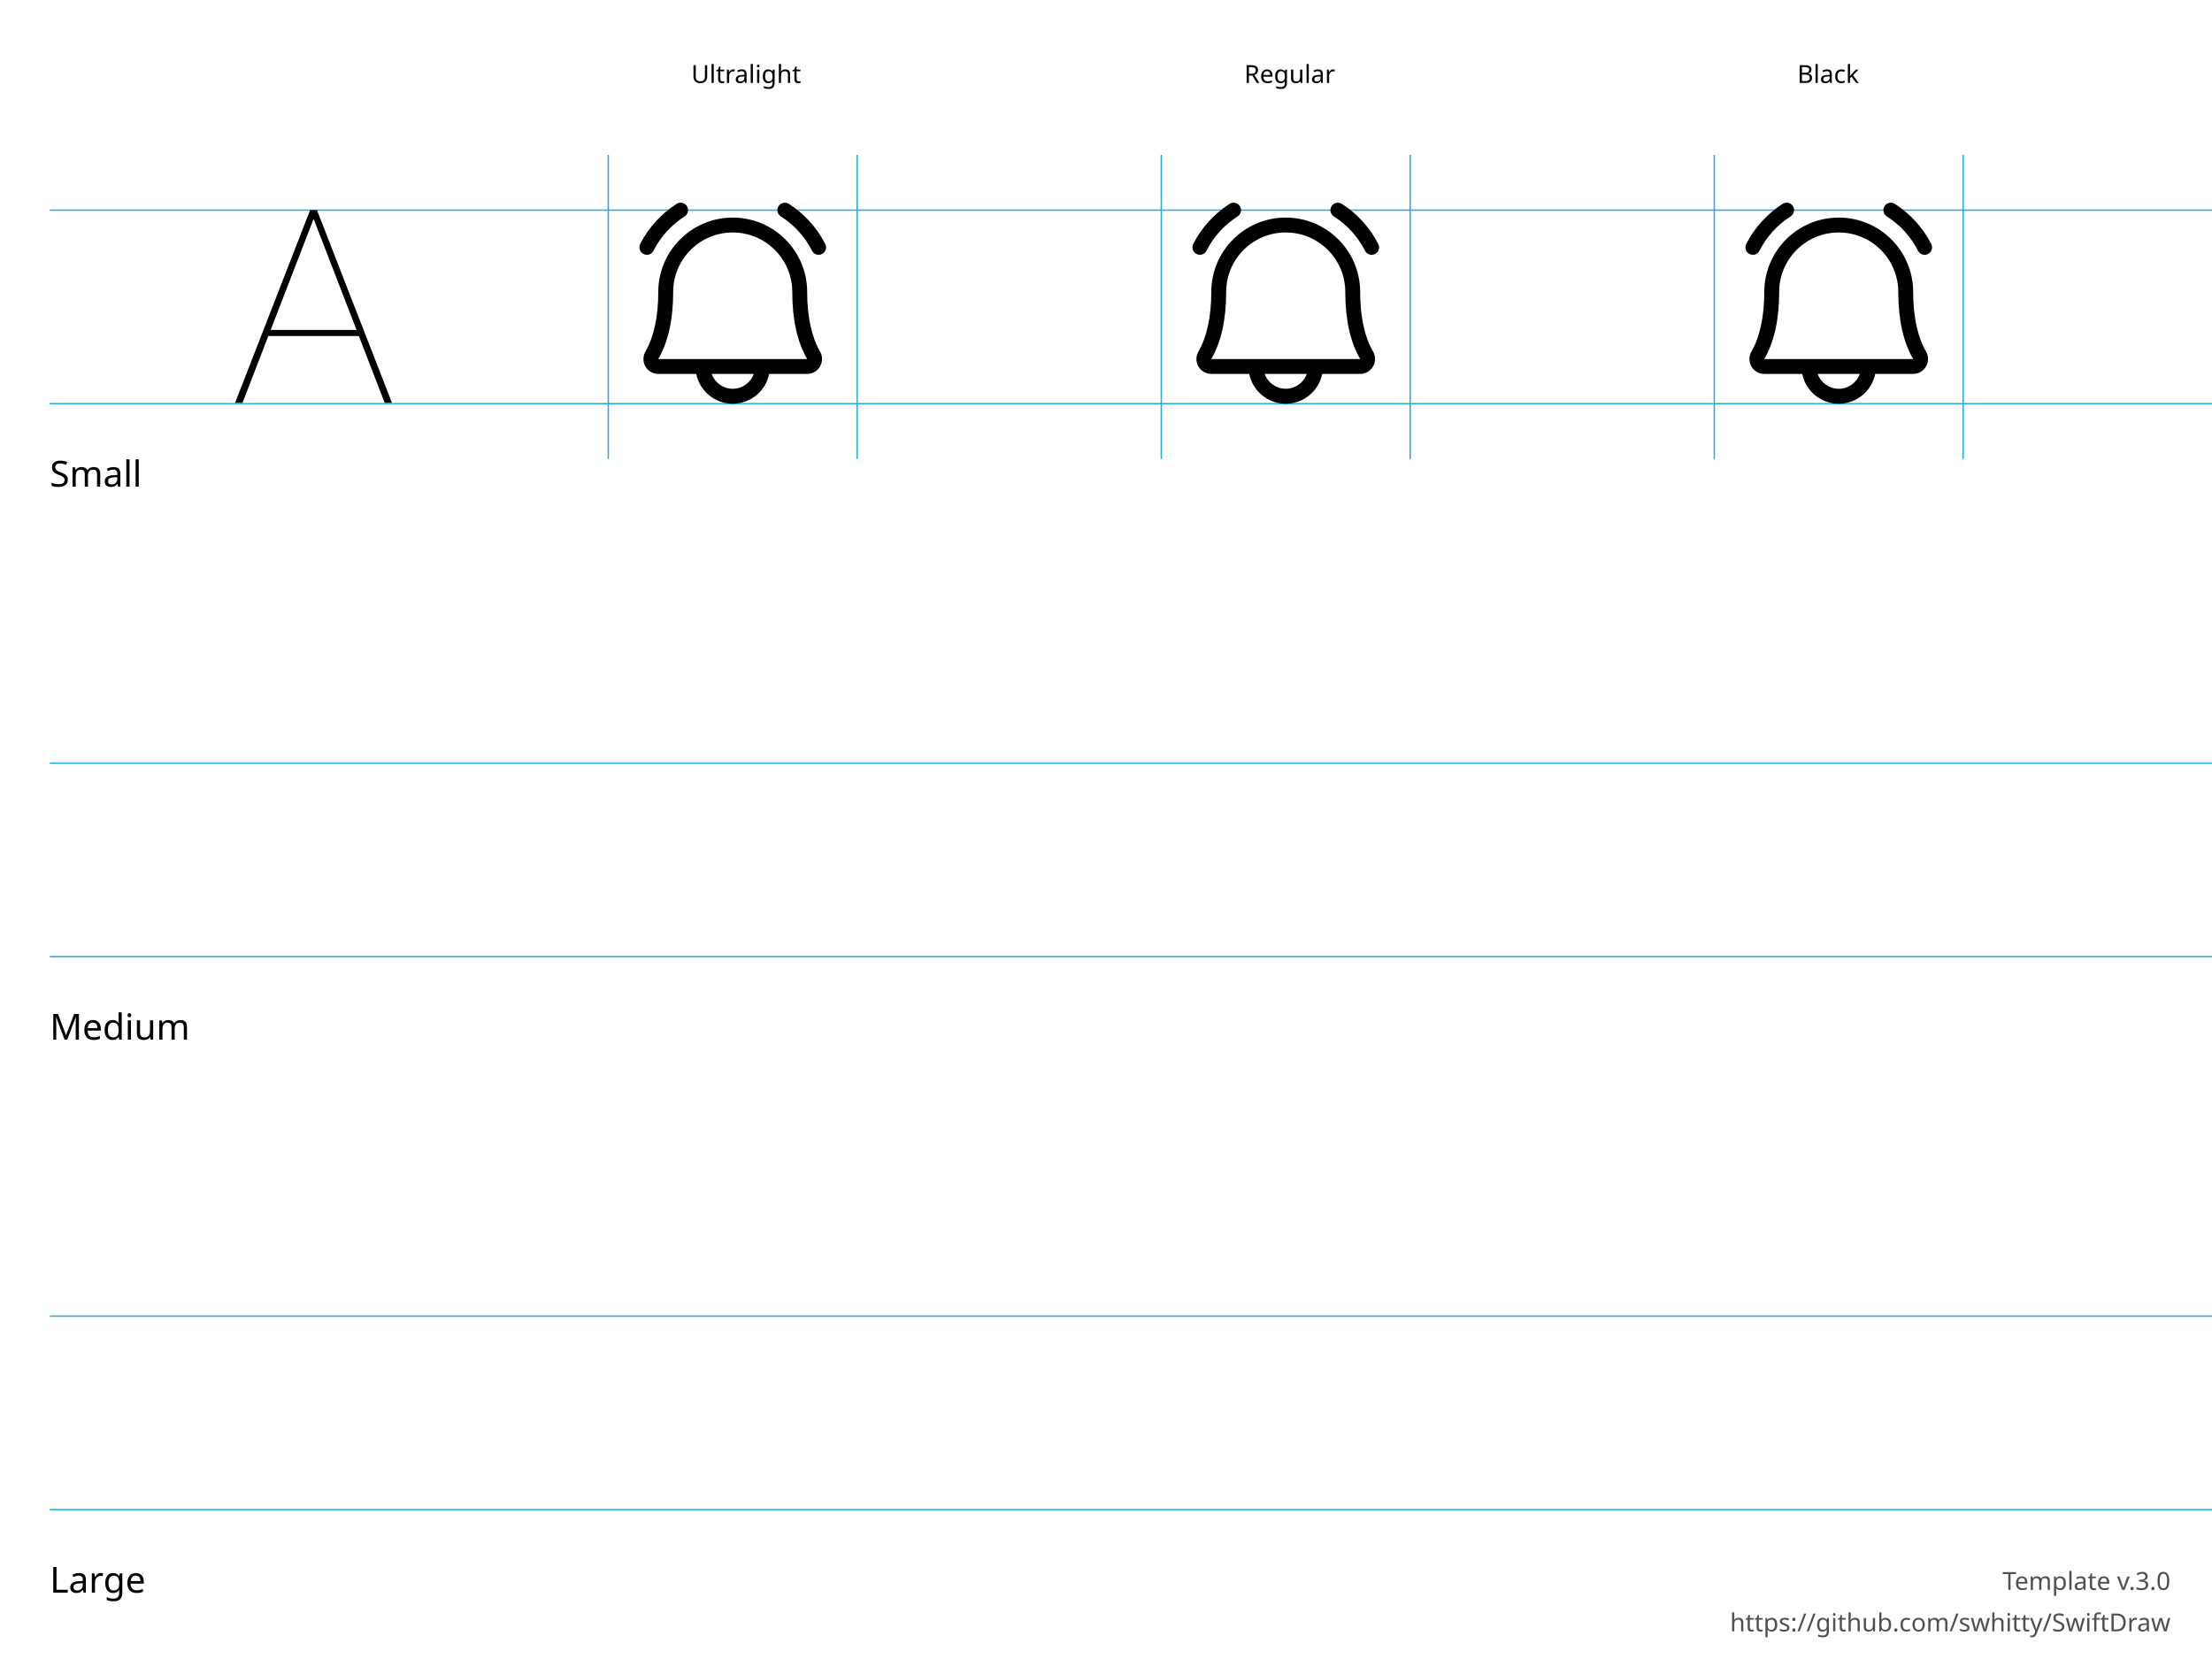
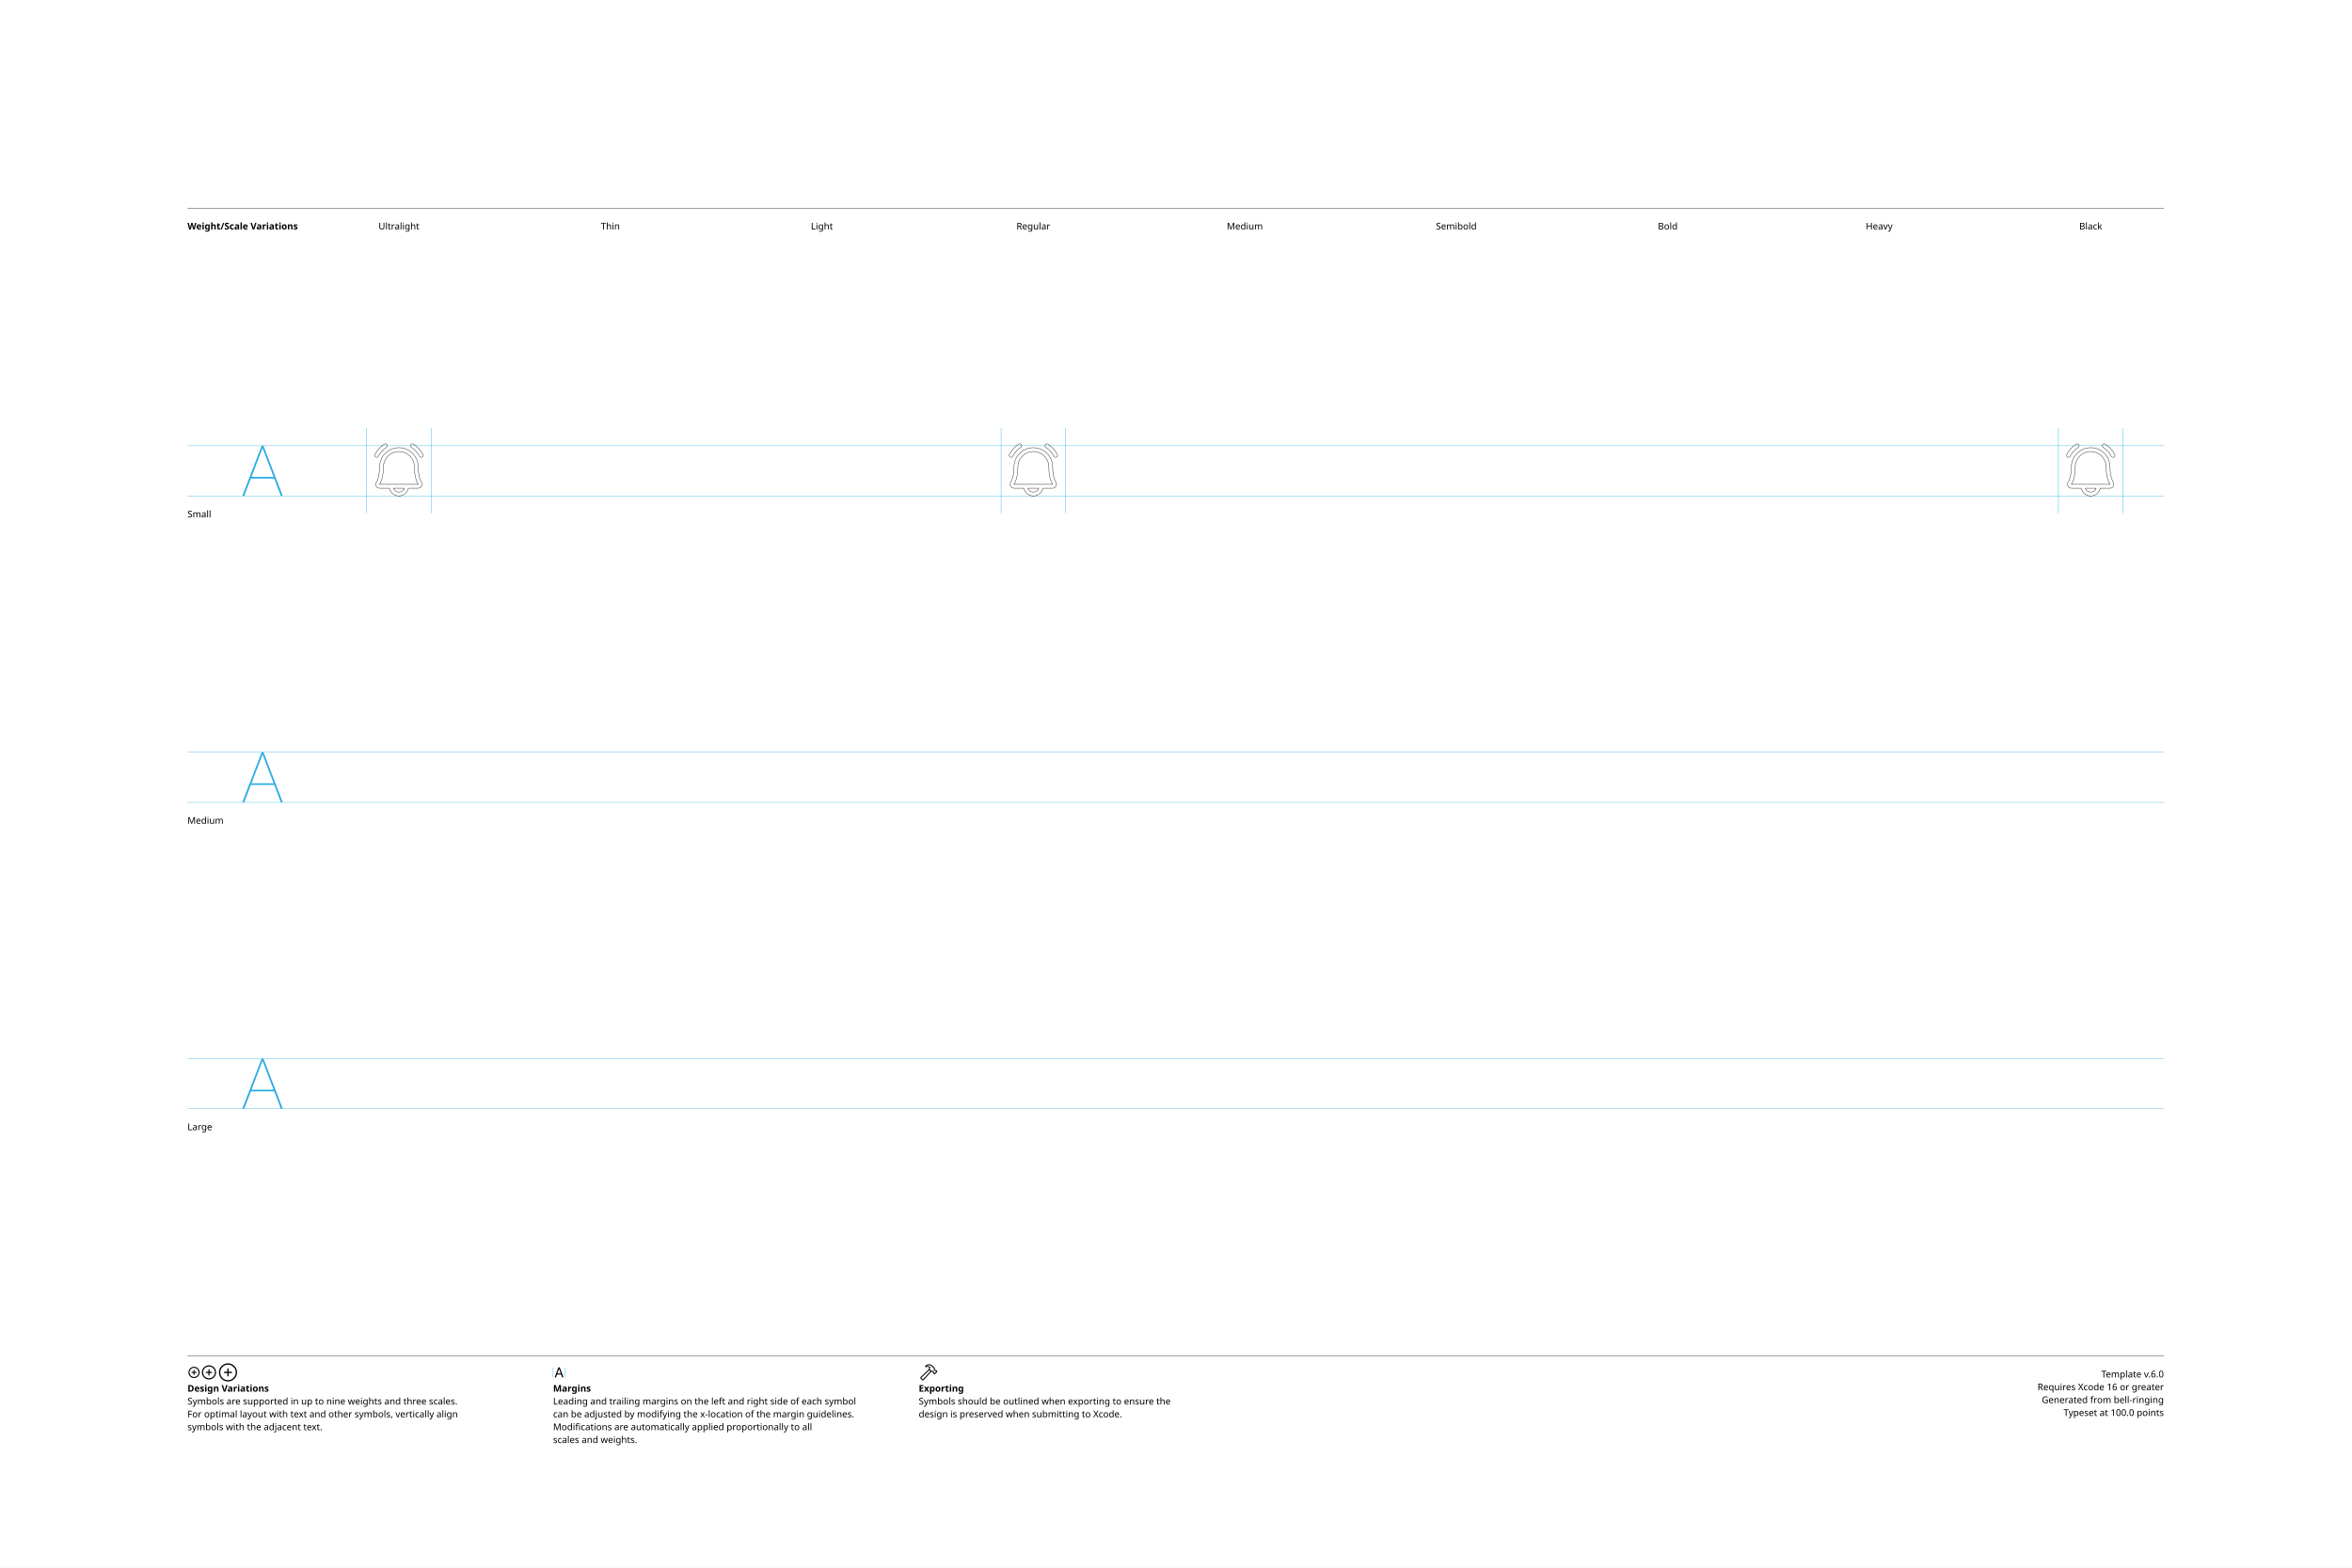
- <svg xmlns="http://www.w3.org/2000/svg" height="600" width="800">
-   <g id="Notes" font-family="'LucidaGrande', 'Lucida Grande', sans-serif" font-size="13">
-     <rect fill="white" height="600.0" width="800.0" x="0.0" y="0.0" />
-     <g font-size="13">
-       <text x="18.0" y="176.0">Small</text>
-       <text x="18.0" y="376.0">Medium</text>
-       <text x="18.0" y="576.0">Large</text>
+ <svg xmlns="http://www.w3.org/2000/svg" version="1.1" viewBox="0 0 3300 2200">
+   <style>.monochrome-0 {-sfsymbols-motion-group:1;-sfsymbols-layer-tags:7672538896d50ebb}
+ .monochrome-1 {-sfsymbols-motion-group:0;-sfsymbols-layer-tags:7672538896d50ebb}
+ 
+ .multicolor-0:tintColor {-sfsymbols-motion-group:1;-sfsymbols-layer-tags:7672538896d50ebb}
+ .multicolor-1:systemRedColor {-sfsymbols-motion-group:0;-sfsymbols-layer-tags:7672538896d50ebb}
+ 
+ .hierarchical-0:primary {-sfsymbols-motion-group:1;-sfsymbols-layer-tags:7672538896d50ebb}
+ .hierarchical-1:secondary {-sfsymbols-motion-group:0;-sfsymbols-layer-tags:7672538896d50ebb}
+ 
+ .SFSymbolsPreviewWireframe {fill:none;opacity:1.0;stroke:black;stroke-width:0.5}
+ </style>
+   <g id="Notes">
+     <rect height="2200" id="artboard" style="fill:white;opacity:1" width="3300" x="0" y="0" />
+     <line style="fill:none;stroke:black;opacity:1;stroke-width:0.5;" x1="263" x2="3036" y1="292" y2="292" />
+     <text style="stroke:none;fill:black;font-family:sans-serif;font-size:13;font-weight:bold;" transform="matrix(1 0 0 1 263 322)">Weight/Scale Variations</text>
+     <text style="stroke:none;fill:black;font-family:sans-serif;font-size:13;text-anchor:middle;" transform="matrix(1 0 0 1 559.711 322)">Ultralight</text>
+     <text style="stroke:none;fill:black;font-family:sans-serif;font-size:13;text-anchor:middle;" transform="matrix(1 0 0 1 856.422 322)">Thin</text>
+     <text style="stroke:none;fill:black;font-family:sans-serif;font-size:13;text-anchor:middle;" transform="matrix(1 0 0 1 1153.13 322)">Light</text>
+     <text style="stroke:none;fill:black;font-family:sans-serif;font-size:13;text-anchor:middle;" transform="matrix(1 0 0 1 1449.84 322)">Regular</text>
+     <text style="stroke:none;fill:black;font-family:sans-serif;font-size:13;text-anchor:middle;" transform="matrix(1 0 0 1 1746.56 322)">Medium</text>
+     <text style="stroke:none;fill:black;font-family:sans-serif;font-size:13;text-anchor:middle;" transform="matrix(1 0 0 1 2043.27 322)">Semibold</text>
+     <text style="stroke:none;fill:black;font-family:sans-serif;font-size:13;text-anchor:middle;" transform="matrix(1 0 0 1 2339.98 322)">Bold</text>
+     <text style="stroke:none;fill:black;font-family:sans-serif;font-size:13;text-anchor:middle;" transform="matrix(1 0 0 1 2636.69 322)">Heavy</text>
+     <text style="stroke:none;fill:black;font-family:sans-serif;font-size:13;text-anchor:middle;" transform="matrix(1 0 0 1 2933.4 322)">Black</text>
+     <line style="fill:none;stroke:black;opacity:1;stroke-width:0.5;" x1="263" x2="3036" y1="1903" y2="1903" />
+     <g transform="matrix(0.2 0 0 0.2 263 1933)">
+       <path d="m46.24 4.15c21.777 0 39.453-17.627 39.453-39.404s-17.676-39.404-39.453-39.404c-21.729 0-39.404 17.627-39.404 39.404s17.676 39.404 39.404 39.404Zm0-7.422c-17.676 0-31.934-14.307-31.934-31.982s14.258-31.982 31.934-31.982 31.982 14.307 31.982 31.982-14.307 31.982-31.982 31.982Zm-17.969-31.982c0 2.148 1.514 3.613 3.76 3.613h10.498v10.596c0 2.197 1.465 3.711 3.613 3.711 2.246 0 3.711-1.514 3.711-3.711v-10.596h10.596c2.197 0 3.711-1.465 3.711-3.613 0-2.197-1.514-3.711-3.711-3.711h-10.596v-10.547c0-2.246-1.465-3.76-3.711-3.76-2.148 0-3.613 1.514-3.613 3.76v10.547h-10.498c-2.246 0-3.76 1.514-3.76 3.711Z" />
    </g>
-     <g font-size="9">
-       <text x="250.0" y="30.0">Ultralight</text>
-       <text x="450.0" y="30.0">Regular</text>
-       <text x="650.0" y="30.0">Black</text>
-       <text id="template-version" fill="#505050" text-anchor="end" x="785.0" y="575.0">Template v.3.0</text>
-       <a href="https://github.com/swhitty/SwiftDraw">
-         <text fill="#505050" text-anchor="end" x="785.0" y="590.0">https://github.com/swhitty/SwiftDraw</text>
-       </a>
+     <g transform="matrix(0.2 0 0 0.2 281.506 1933)">
+       <path d="m58.545 14.551c27.49 0 49.805-22.314 49.805-49.805s-22.314-49.805-49.805-49.805-49.805 22.314-49.805 49.805 22.314 49.805 49.805 49.805Zm0-8.301c-22.949 0-41.504-18.555-41.504-41.504s18.555-41.504 41.504-41.504 41.504 18.555 41.504 41.504-18.555 41.504-41.504 41.504Zm-22.656-41.504c0 2.393 1.66 4.004 4.15 4.004h14.355v14.404c0 2.441 1.66 4.15 4.053 4.15 2.441 0 4.15-1.66 4.15-4.15v-14.404h14.404c2.441 0 4.15-1.611 4.15-4.004 0-2.441-1.709-4.15-4.15-4.15h-14.404v-14.355c0-2.49-1.709-4.199-4.15-4.199-2.393 0-4.053 1.709-4.053 4.199v14.355h-14.355c-2.49 0-4.15 1.709-4.15 4.15Z" />
    </g>
+     <g transform="matrix(0.2 0 0 0.2 304.924 1933)">
+       <path d="m74.853 28.32c35.107 0 63.623-28.467 63.623-63.574s-28.516-63.623-63.623-63.623-63.574 28.516-63.574 63.623 28.467 63.574 63.574 63.574Zm0-9.082c-30.127 0-54.492-24.365-54.492-54.492s24.365-54.492 54.492-54.492 54.492 24.365 54.492 54.492-24.365 54.492-54.492 54.492Zm-28.857-54.492c0 2.588 1.855 4.395 4.59 4.395h19.727v19.775c0 2.686 1.855 4.59 4.443 4.59 2.686 0 4.541-1.855 4.541-4.59v-19.775h19.775c2.686 0 4.59-1.807 4.59-4.395 0-2.734-1.855-4.59-4.59-4.59h-19.775v-19.727c0-2.734-1.855-4.639-4.541-4.639-2.588 0-4.443 1.904-4.443 4.639v19.727h-19.727c-2.734 0-4.59 1.855-4.59 4.59Z" />
+     </g>
+     <text style="stroke:none;fill:black;font-family:sans-serif;font-size:13;font-weight:bold;" transform="matrix(1 0 0 1 263 1953)">Design Variations</text>
+     <text style="stroke:none;fill:black;font-family:sans-serif;font-size:13;" transform="matrix(1 0 0 1 263 1971)">Symbols are supported in up to nine weights and three scales.</text>
+     <text style="stroke:none;fill:black;font-family:sans-serif;font-size:13;" transform="matrix(1 0 0 1 263 1989)">For optimal layout with text and other symbols, vertically align</text>
+     <text style="stroke:none;fill:black;font-family:sans-serif;font-size:13;" transform="matrix(1 0 0 1 263 2007)">symbols with the adjacent text.</text>
+     <line style="fill:none;stroke:#00AEEF;stroke-width:0.5;opacity:1.0;" x1="776" x2="776" y1="1919" y2="1933" />
+     <g transform="matrix(0.2 0 0 0.2 776 1933)">
+       <path d="m16.553 0.781c2.588 0 3.857-0.977 4.785-3.711l6.299-17.236h28.809l6.299 17.236c0.928 2.734 2.197 3.711 4.736 3.711 2.588 0 4.248-1.562 4.248-4.004 0-0.83-0.146-1.611-0.537-2.637l-22.9-60.986c-1.123-2.979-3.125-4.492-6.25-4.492-3.027 0-5.078 1.465-6.152 4.443l-22.9 61.084c-0.391 1.025-0.537 1.807-0.537 2.637 0 2.441 1.562 3.955 4.102 3.955Zm13.477-28.369 11.865-32.861h0.244l11.865 32.861Z" />
+     </g>
+     <line style="fill:none;stroke:#00AEEF;stroke-width:0.5;opacity:1.0;" x1="792.836" x2="792.836" y1="1919" y2="1933" />
+     <text style="stroke:none;fill:black;font-family:sans-serif;font-size:13;font-weight:bold;" transform="matrix(1 0 0 1 776 1953)">Margins</text>
+     <text style="stroke:none;fill:black;font-family:sans-serif;font-size:13;" transform="matrix(1 0 0 1 776 1971)">Leading and trailing margins on the left and right side of each symbol</text>
+     <text style="stroke:none;fill:black;font-family:sans-serif;font-size:13;" transform="matrix(1 0 0 1 776 1989)">can be adjusted by modifying the x-location of the margin guidelines.</text>
+     <text style="stroke:none;fill:black;font-family:sans-serif;font-size:13;" transform="matrix(1 0 0 1 776 2007)">Modifications are automatically applied proportionally to all</text>
+     <text style="stroke:none;fill:black;font-family:sans-serif;font-size:13;" transform="matrix(1 0 0 1 776 2025)">scales and weights.</text>
+     <g transform="matrix(0.2 0 0 0.2 1289 1933)">
+       <path d="m14.209 9.326 8.496 8.545c4.297 4.346 9.229 4.053 13.867-1.074l53.467-58.935-4.834-4.883-53.076 58.398c-1.758 2.002-3.418 2.49-5.762 0.146l-5.859-5.811c-2.344-2.295-1.807-4.004 0.195-5.811l57.373-54.004-4.883-4.834-57.959 54.443c-4.932 4.59-5.322 9.473-1.025 13.818Zm32.08-90.967c-2.1 2.051-2.246 4.932-1.074 6.885 1.172 1.807 3.467 2.979 6.689 2.148 7.324-1.709 14.941-2.002 22.07 2.686l-2.93 7.275c-1.709 4.15-0.83 7.08 1.855 9.814l11.475 11.572c2.441 2.441 4.492 2.539 7.324 2.051l5.322-0.977 3.32 3.369-0.195 2.783c-0.195 2.49 0.439 4.395 2.881 6.787l3.809 3.711c2.393 2.393 5.469 2.539 7.812 0.195l14.551-14.6c2.344-2.344 2.246-5.322-0.146-7.715l-3.857-3.809c-2.393-2.393-4.248-3.174-6.641-2.979l-2.881 0.244-3.223-3.174 1.221-5.615c0.635-2.832-0.146-5.029-3.076-7.959l-10.986-10.938c-16.699-16.602-38.867-16.211-53.32-1.758Zm7.471 1.855c12.158-8.887 28.613-7.373 39.746 3.76l12.158 12.06c1.172 1.172 1.367 2.1 1.025 3.809l-1.611 7.422 7.52 7.422 4.932-0.293c1.27-0.049 1.66 0.049 2.637 1.025l2.881 2.881-12.207 12.207-2.881-2.881c-0.977-0.977-1.123-1.367-1.074-2.686l0.342-4.883-7.471-7.422-7.617 1.27c-1.611 0.342-2.344 0.195-3.564-0.977l-10.01-10.01c-1.27-1.172-1.416-2.002-0.635-3.857l4.395-10.449c-7.812-7.275-17.969-10.4-28.125-7.422-0.781 0.195-1.074-0.439-0.439-0.977Z" />
+     </g>
+     <text style="stroke:none;fill:black;font-family:sans-serif;font-size:13;font-weight:bold;" transform="matrix(1 0 0 1 1289 1953)">Exporting</text>
+     <text style="stroke:none;fill:black;font-family:sans-serif;font-size:13;" transform="matrix(1 0 0 1 1289 1971)">Symbols should be outlined when exporting to ensure the</text>
+     <text style="stroke:none;fill:black;font-family:sans-serif;font-size:13;" transform="matrix(1 0 0 1 1289 1989)">design is preserved when submitting to Xcode.</text>
+     <text id="template-version" style="stroke:none;fill:black;font-family:sans-serif;font-size:13;text-anchor:end;" transform="matrix(1 0 0 1 3036 1933)">Template v.6.0</text>
+     <text style="stroke:none;fill:black;font-family:sans-serif;font-size:13;text-anchor:end;" transform="matrix(1 0 0 1 3036 1951)">Requires Xcode 16 or greater</text>
+     <text id="descriptive-name" style="stroke:none;fill:black;font-family:sans-serif;font-size:13;text-anchor:end;" transform="matrix(1 0 0 1 3036 1969)">Generated from bell-ringing</text>
+     <text style="stroke:none;fill:black;font-family:sans-serif;font-size:13;text-anchor:end;" transform="matrix(1 0 0 1 3036 1987)">Typeset at 100.0 points</text>
+     <text style="stroke:none;fill:black;font-family:sans-serif;font-size:13;" transform="matrix(1 0 0 1 263 726)">Small</text>
+     <text style="stroke:none;fill:black;font-family:sans-serif;font-size:13;" transform="matrix(1 0 0 1 263 1156)">Medium</text>
+     <text style="stroke:none;fill:black;font-family:sans-serif;font-size:13;" transform="matrix(1 0 0 1 263 1586)">Large</text>
  </g>
-   <g id="Guides" stroke="rgb(39, 170, 225)" stroke-width="0.5">
-     <path id="Capline-S" d="M18,76 l800,0" />
-     <path id="H-reference" d="M85,145.755 L87.685,145.755 L113.369,79.287 L114.052,79.287 L114.052,76 L112.148,76 L85,145.755 Z M95.693,121.536 L130.996,121.536 L130.263,119.313 L96.474,119.313 L95.693,121.536 Z M139.15,145.755 L141.787,145.755 L114.638,76 L113.466,76 L113.466,79.287 L139.15,145.755 Z" stroke="none" />
-     <path id="Baseline-S" d="M18,146 l800,0" />
-     <path id="left-margin-Ultralight-S" d="M220,56 l0,110" />
-     <path id="right-margin-Ultralight-S" d="M310,56 l0,110" />
-     <path id="left-margin-Regular-S" d="M420,56 l0,110" />
-     <path id="right-margin-Regular-S" d="M510,56 l0,110" />
-     <path id="left-margin-Black-S" d="M620,56 l0,110" />
-     <path id="right-margin-Black-S" d="M710,56 l0,110" />
-     <path id="Capline-M" d="M18,276 l800,0" />
-     <path id="Baseline-M" d="M18,346 l800,0" />
-     <path id="Capline-L" d="M18,476 l800,0" />
-     <path id="Baseline-L" d="M18,546 l800,0" />
+   <g id="Guides">
+     <g id="H-reference" style="fill:#27AAE1;stroke:none;" transform="matrix(1 0 0 1 339 696)">
+       <path d="M0.994 0L3.638 0L29.328-67.132L30.03-67.132L30.03-70.459L28.123-70.459ZM11.688-24.48L46.981-24.48L46.231-26.729L12.438-26.729ZM55.12 0L57.764 0L30.638-70.459L29.433-70.459L29.433-67.132Z" />
+     </g>
+     <line id="Baseline-S" style="fill:none;stroke:#27AAE1;opacity:1;stroke-width:0.5;" x1="263" x2="3036" y1="696" y2="696" />
+     <line id="Capline-S" style="fill:none;stroke:#27AAE1;opacity:1;stroke-width:0.5;" x1="263" x2="3036" y1="625.541" y2="625.541" />
+     <g id="H-reference" style="fill:#27AAE1;stroke:none;" transform="matrix(1 0 0 1 339 1126)">
+       <path d="M0.994 0L3.638 0L29.328-67.132L30.03-67.132L30.03-70.459L28.123-70.459ZM11.688-24.48L46.981-24.48L46.231-26.729L12.438-26.729ZM55.12 0L57.764 0L30.638-70.459L29.433-70.459L29.433-67.132Z" />
+     </g>
+     <line id="Baseline-M" style="fill:none;stroke:#27AAE1;opacity:1;stroke-width:0.5;" x1="263" x2="3036" y1="1126" y2="1126" />
+     <line id="Capline-M" style="fill:none;stroke:#27AAE1;opacity:1;stroke-width:0.5;" x1="263" x2="3036" y1="1055.54" y2="1055.54" />
+     <g id="H-reference" style="fill:#27AAE1;stroke:none;" transform="matrix(1 0 0 1 339 1556)">
+       <path d="M0.994 0L3.638 0L29.328-67.132L30.03-67.132L30.03-70.459L28.123-70.459ZM11.688-24.48L46.981-24.48L46.231-26.729L12.438-26.729ZM55.12 0L57.764 0L30.638-70.459L29.433-70.459L29.433-67.132Z" />
+     </g>
+     <line id="Baseline-L" style="fill:none;stroke:#27AAE1;opacity:1;stroke-width:0.5;" x1="263" x2="3036" y1="1556" y2="1556" />
+     <line id="Capline-L" style="fill:none;stroke:#27AAE1;opacity:1;stroke-width:0.5;" x1="263" x2="3036" y1="1485.54" y2="1485.54" />
+     <line id="right-margin-Black-S" style="fill:none;stroke:#00AEEF;stroke-width:0.5;opacity:1.0;" x1="2978.7" x2="2978.7" y1="600.785" y2="720.121" />
+     <line id="left-margin-Black-S" style="fill:none;stroke:#00AEEF;stroke-width:0.5;opacity:1.0;" x1="2888.1" x2="2888.1" y1="600.785" y2="720.121" />
+     <line id="right-margin-Regular-S" style="fill:none;stroke:#00AEEF;stroke-width:0.5;opacity:1.0;" x1="1495.14" x2="1495.14" y1="600.785" y2="720.121" />
+     <line id="left-margin-Regular-S" style="fill:none;stroke:#00AEEF;stroke-width:0.5;opacity:1.0;" x1="1404.55" x2="1404.55" y1="600.785" y2="720.121" />
+     <line id="right-margin-Ultralight-S" style="fill:none;stroke:#00AEEF;stroke-width:0.5;opacity:1.0;" x1="605.006" x2="605.006" y1="600.785" y2="720.121" />
+     <line id="left-margin-Ultralight-S" style="fill:none;stroke:#00AEEF;stroke-width:0.5;opacity:1.0;" x1="514.416" x2="514.416" y1="600.785" y2="720.121" />
  </g>
  <g id="Symbols">
-     <g id="Ultralight-S">
-       <path d="M297.308,91.851 C295.988,92.534 294.364,92.019 293.68,90.7 C291.11,85.623 287.22,81.332 282.419,78.278 C281.16,77.484 280.784,75.82 281.578,74.562 C282.372,73.304 284.036,72.928 285.294,73.722 C290.889,77.305 295.433,82.309 298.459,88.224 C299.142,89.543 298.627,91.167 297.308,91.851 Z M233.941,92.154 C234.946,92.153 235.868,91.593 236.33,90.7 C238.9,85.623 242.79,81.332 247.591,78.278 C248.85,77.484 249.226,75.82 248.432,74.562 C247.638,73.304 245.974,72.928 244.716,73.722 C239.121,77.305 234.578,82.309 231.551,88.223 C231.119,89.058 231.153,90.057 231.641,90.86 C232.13,91.663 233.001,92.153 233.941,92.154 Z M296.571,127.134 C297.542,128.798 297.549,130.855 296.589,132.527 C295.63,134.198 293.85,135.229 291.923,135.231 L278.192,135.231 C276.918,141.505 271.402,146.013 265,146.013 C258.598,146.013 253.082,141.505 251.808,135.231 L238.077,135.231 C236.151,135.227 234.374,134.195 233.416,132.524 C232.458,130.853 232.466,128.797 233.436,127.134 C236.468,121.9 238.077,114.46 238.077,105.615 C238.077,90.746 250.131,78.692 265,78.692 C279.869,78.692 291.923,90.746 291.923,105.615 C291.923,114.456 293.532,121.897 296.571,127.134 Z M272.612,135.231 L257.388,135.231 C258.531,138.454 261.58,140.608 265,140.608 C268.42,140.608 271.469,138.454 272.612,135.231 Z M291.923,129.846 C288.342,123.698 286.538,115.547 286.538,105.615 C286.538,93.72 276.895,84.077 265,84.077 C253.105,84.077 243.462,93.72 243.462,105.615 C243.462,115.55 241.651,123.701 238.077,129.846 Z" />
+     <g id="Black-S" transform="matrix(1.00656 0 0 1.00656 2888.1 696)">
+       <path class="monochrome-0 multicolor-0:tintColor hierarchical-0:primary SFSymbolsPreviewWireframe" d="M76.571-18.866C77.542-17.202 77.549-15.145 76.589-13.473C75.63-11.802 73.85-10.771 71.923-10.769L58.192-10.769C56.918-4.495 51.402 0.013 45 0.013C38.598 0.013 33.082-4.495 31.808-10.769L18.077-10.769C16.151-10.773 14.374-11.805 13.416-13.476C12.458-15.147 12.466-17.203 13.436-18.866C16.468-24.1 18.077-31.54 18.077-40.385C18.077-55.254 30.131-67.308 45-67.308C59.869-67.308 71.923-55.254 71.923-40.385C71.923-31.544 73.532-24.103 76.571-18.866ZM52.613-10.769L37.388-10.769C38.531-7.546 41.58-5.392 45-5.392C48.42-5.392 51.469-7.546 52.613-10.769ZM71.923-16.154C68.342-22.302 66.538-30.453 66.538-40.385C66.538-52.28 56.895-61.923 45-61.923C33.105-61.923 23.462-52.28 23.462-40.385C23.462-30.45 21.651-22.299 18.077-16.154Z" />
+       <path class="monochrome-1 multicolor-1:systemRedColor hierarchical-1:secondary SFSymbolsPreviewWireframe" d="M77.308-54.149C75.988-53.466 74.364-53.981 73.68-55.3C71.11-60.377 67.22-64.668 62.419-67.722C61.16-68.516 60.784-70.18 61.578-71.438C62.372-72.696 64.036-73.072 65.294-72.278C70.889-68.695 75.433-63.691 78.459-57.776C79.142-56.457 78.627-54.833 77.308-54.149ZM13.941-53.846C14.946-53.847 15.868-54.407 16.33-55.3C18.9-60.377 22.79-64.668 27.591-67.722C28.85-68.516 29.226-70.18 28.432-71.438C27.638-72.696 25.974-73.072 24.716-72.278C19.121-68.695 14.578-63.691 11.551-57.777C11.119-56.942 11.153-55.943 11.641-55.14C12.13-54.337 13.001-53.847 13.941-53.846Z" />
    </g>
-     <g id="Regular-S">
-       <path d="M497.308,91.851 C495.988,92.534 494.364,92.019 493.68,90.7 C491.11,85.623 487.22,81.332 482.419,78.278 C481.16,77.484 480.784,75.82 481.578,74.562 C482.372,73.304 484.036,72.928 485.294,73.722 C490.889,77.305 495.433,82.309 498.459,88.224 C499.142,89.543 498.627,91.167 497.308,91.851 Z M433.941,92.154 C434.946,92.153 435.868,91.593 436.33,90.7 C438.9,85.623 442.79,81.332 447.591,78.278 C448.85,77.484 449.226,75.82 448.432,74.562 C447.638,73.304 445.974,72.928 444.716,73.722 C439.121,77.305 434.578,82.309 431.551,88.223 C431.119,89.058 431.153,90.057 431.641,90.86 C432.13,91.663 433.001,92.153 433.941,92.154 Z M496.571,127.134 C497.542,128.798 497.549,130.855 496.589,132.527 C495.63,134.198 493.85,135.229 491.923,135.231 L478.192,135.231 C476.918,141.505 471.402,146.013 465,146.013 C458.598,146.013 453.082,141.505 451.808,135.231 L438.077,135.231 C436.151,135.227 434.374,134.195 433.416,132.524 C432.458,130.853 432.466,128.797 433.436,127.134 C436.468,121.9 438.077,114.46 438.077,105.615 C438.077,90.746 450.131,78.692 465,78.692 C479.869,78.692 491.923,90.746 491.923,105.615 C491.923,114.456 493.532,121.897 496.571,127.134 Z M472.612,135.231 L457.387,135.231 C458.531,138.454 461.58,140.608 465,140.608 C468.42,140.608 471.469,138.454 472.612,135.231 Z M491.923,129.846 C488.342,123.698 486.538,115.547 486.538,105.615 C486.538,93.72 476.895,84.077 465,84.077 C453.105,84.077 443.462,93.72 443.462,105.615 C443.462,115.55 441.651,123.701 438.077,129.846 Z" />
+     <g id="Regular-S" transform="matrix(1.00656 0 0 1.00656 1404.55 696)">
+       <path class="monochrome-0 multicolor-0:tintColor hierarchical-0:primary SFSymbolsPreviewWireframe" d="M76.571-18.866C77.542-17.202 77.549-15.145 76.589-13.473C75.63-11.802 73.85-10.771 71.923-10.769L58.192-10.769C56.918-4.495 51.402 0.013 45 0.013C38.598 0.013 33.082-4.495 31.808-10.769L18.077-10.769C16.151-10.773 14.374-11.805 13.416-13.476C12.458-15.147 12.466-17.203 13.436-18.866C16.468-24.1 18.077-31.54 18.077-40.385C18.077-55.254 30.131-67.308 45-67.308C59.869-67.308 71.923-55.254 71.923-40.385C71.923-31.544 73.532-24.103 76.571-18.866ZM52.612-10.769L37.387-10.769C38.531-7.546 41.58-5.392 45-5.392C48.42-5.392 51.469-7.546 52.612-10.769ZM71.923-16.154C68.342-22.302 66.538-30.453 66.538-40.385C66.538-52.28 56.895-61.923 45-61.923C33.105-61.923 23.462-52.28 23.462-40.385C23.462-30.45 21.651-22.299 18.077-16.154Z" />
+       <path class="monochrome-1 multicolor-1:systemRedColor hierarchical-1:secondary SFSymbolsPreviewWireframe" d="M77.308-54.149C75.988-53.466 74.364-53.981 73.68-55.3C71.11-60.377 67.22-64.668 62.419-67.722C61.16-68.516 60.784-70.18 61.578-71.438C62.372-72.696 64.036-73.072 65.294-72.278C70.889-68.695 75.433-63.691 78.459-57.776C79.142-56.457 78.627-54.833 77.308-54.149ZM13.941-53.846C14.946-53.847 15.868-54.407 16.33-55.3C18.9-60.377 22.79-64.668 27.591-67.722C28.85-68.516 29.226-70.18 28.432-71.438C27.638-72.696 25.974-73.072 24.716-72.278C19.121-68.695 14.578-63.691 11.551-57.777C11.119-56.942 11.153-55.943 11.641-55.14C12.13-54.337 13.001-53.847 13.941-53.846Z" />
    </g>
-     <g id="Black-S">
-       <path d="M697.308,91.851 C695.988,92.534 694.364,92.019 693.68,90.7 C691.11,85.623 687.22,81.332 682.419,78.278 C681.16,77.484 680.784,75.82 681.578,74.562 C682.372,73.304 684.036,72.928 685.294,73.722 C690.889,77.305 695.433,82.309 698.459,88.224 C699.142,89.543 698.627,91.167 697.308,91.851 Z M633.941,92.154 C634.946,92.153 635.868,91.593 636.33,90.7 C638.9,85.623 642.79,81.332 647.591,78.278 C648.85,77.484 649.226,75.82 648.432,74.562 C647.638,73.304 645.974,72.928 644.716,73.722 C639.121,77.305 634.578,82.309 631.551,88.223 C631.119,89.058 631.153,90.057 631.641,90.86 C632.13,91.663 633.001,92.153 633.941,92.154 Z M696.571,127.134 C697.542,128.798 697.549,130.855 696.589,132.527 C695.63,134.198 693.85,135.229 691.923,135.231 L678.192,135.231 C676.918,141.505 671.402,146.013 665,146.013 C658.598,146.013 653.082,141.505 651.808,135.231 L638.077,135.231 C636.151,135.227 634.374,134.195 633.416,132.524 C632.458,130.853 632.466,128.797 633.436,127.134 C636.468,121.9 638.077,114.46 638.077,105.615 C638.077,90.746 650.131,78.692 665,78.692 C679.869,78.692 691.923,90.746 691.923,105.615 C691.923,114.456 693.532,121.897 696.571,127.134 Z M672.613,135.231 L657.388,135.231 C658.531,138.454 661.58,140.608 665,140.608 C668.42,140.608 671.469,138.454 672.613,135.231 Z M691.923,129.846 C688.342,123.698 686.538,115.547 686.538,105.615 C686.538,93.72 676.895,84.077 665,84.077 C653.105,84.077 643.462,93.72 643.462,105.615 C643.462,115.55 641.651,123.701 638.077,129.846 Z" />
+     <g id="Ultralight-S" transform="matrix(1.00656 0 0 1.00656 514.416 696)">
+       <path class="monochrome-0 multicolor-0:tintColor hierarchical-0:primary SFSymbolsPreviewWireframe" d="M76.571-18.866C77.542-17.202 77.549-15.145 76.589-13.473C75.63-11.802 73.85-10.771 71.923-10.769L58.192-10.769C56.918-4.495 51.402 0.013 45 0.013C38.598 0.013 33.082-4.495 31.808-10.769L18.077-10.769C16.151-10.773 14.374-11.805 13.416-13.476C12.458-15.147 12.466-17.203 13.436-18.866C16.468-24.1 18.077-31.54 18.077-40.385C18.077-55.254 30.131-67.308 45-67.308C59.869-67.308 71.923-55.254 71.923-40.385C71.923-31.544 73.532-24.103 76.571-18.866ZM52.612-10.769L37.388-10.769C38.531-7.546 41.58-5.392 45-5.392C48.42-5.392 51.469-7.546 52.612-10.769ZM71.923-16.154C68.342-22.302 66.538-30.453 66.538-40.385C66.538-52.28 56.895-61.923 45-61.923C33.105-61.923 23.462-52.28 23.462-40.385C23.462-30.45 21.651-22.299 18.077-16.154Z" />
+       <path class="monochrome-1 multicolor-1:systemRedColor hierarchical-1:secondary SFSymbolsPreviewWireframe" d="M77.308-54.149C75.988-53.466 74.364-53.981 73.68-55.3C71.11-60.377 67.22-64.668 62.419-67.722C61.16-68.516 60.784-70.18 61.578-71.438C62.372-72.696 64.036-73.072 65.294-72.278C70.889-68.695 75.433-63.691 78.459-57.776C79.142-56.457 78.627-54.833 77.308-54.149ZM13.941-53.846C14.946-53.847 15.868-54.407 16.33-55.3C18.9-60.377 22.79-64.668 27.591-67.722C28.85-68.516 29.226-70.18 28.432-71.438C27.638-72.696 25.974-73.072 24.716-72.278C19.121-68.695 14.578-63.691 11.551-57.777C11.119-56.942 11.153-55.943 11.641-55.14C12.13-54.337 13.001-53.847 13.941-53.846Z" />
    </g>
  </g>
</svg>
